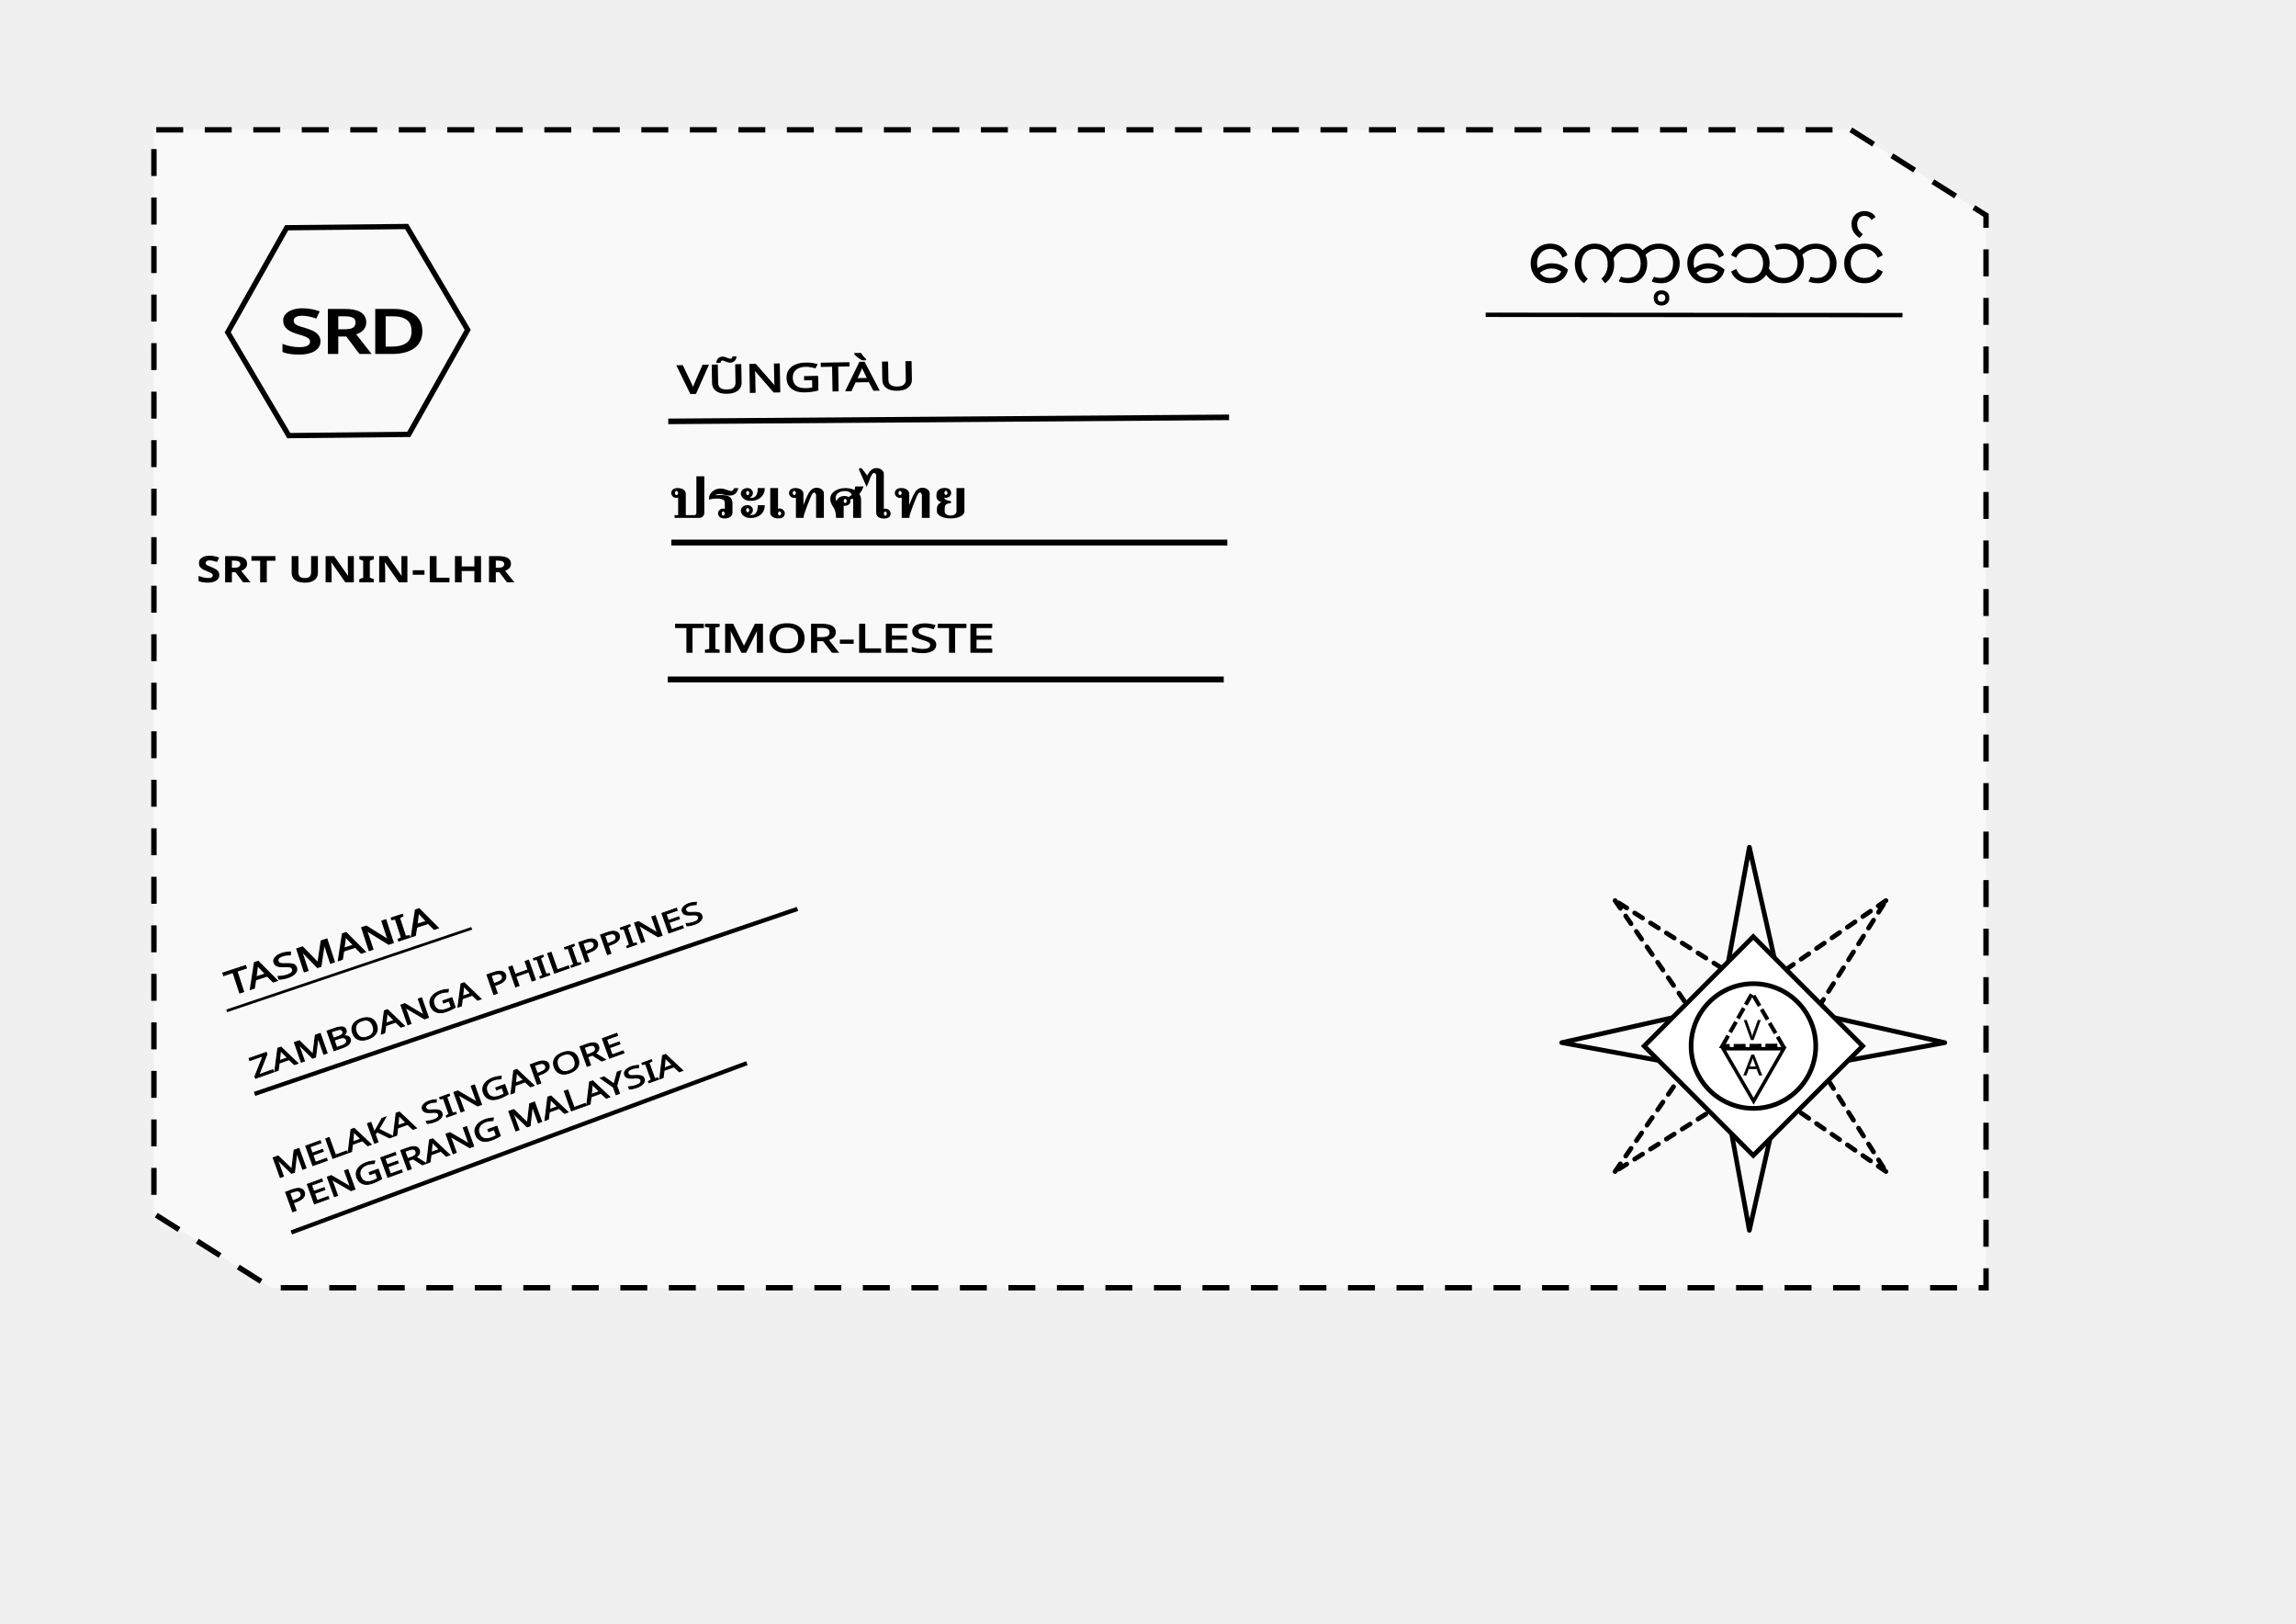
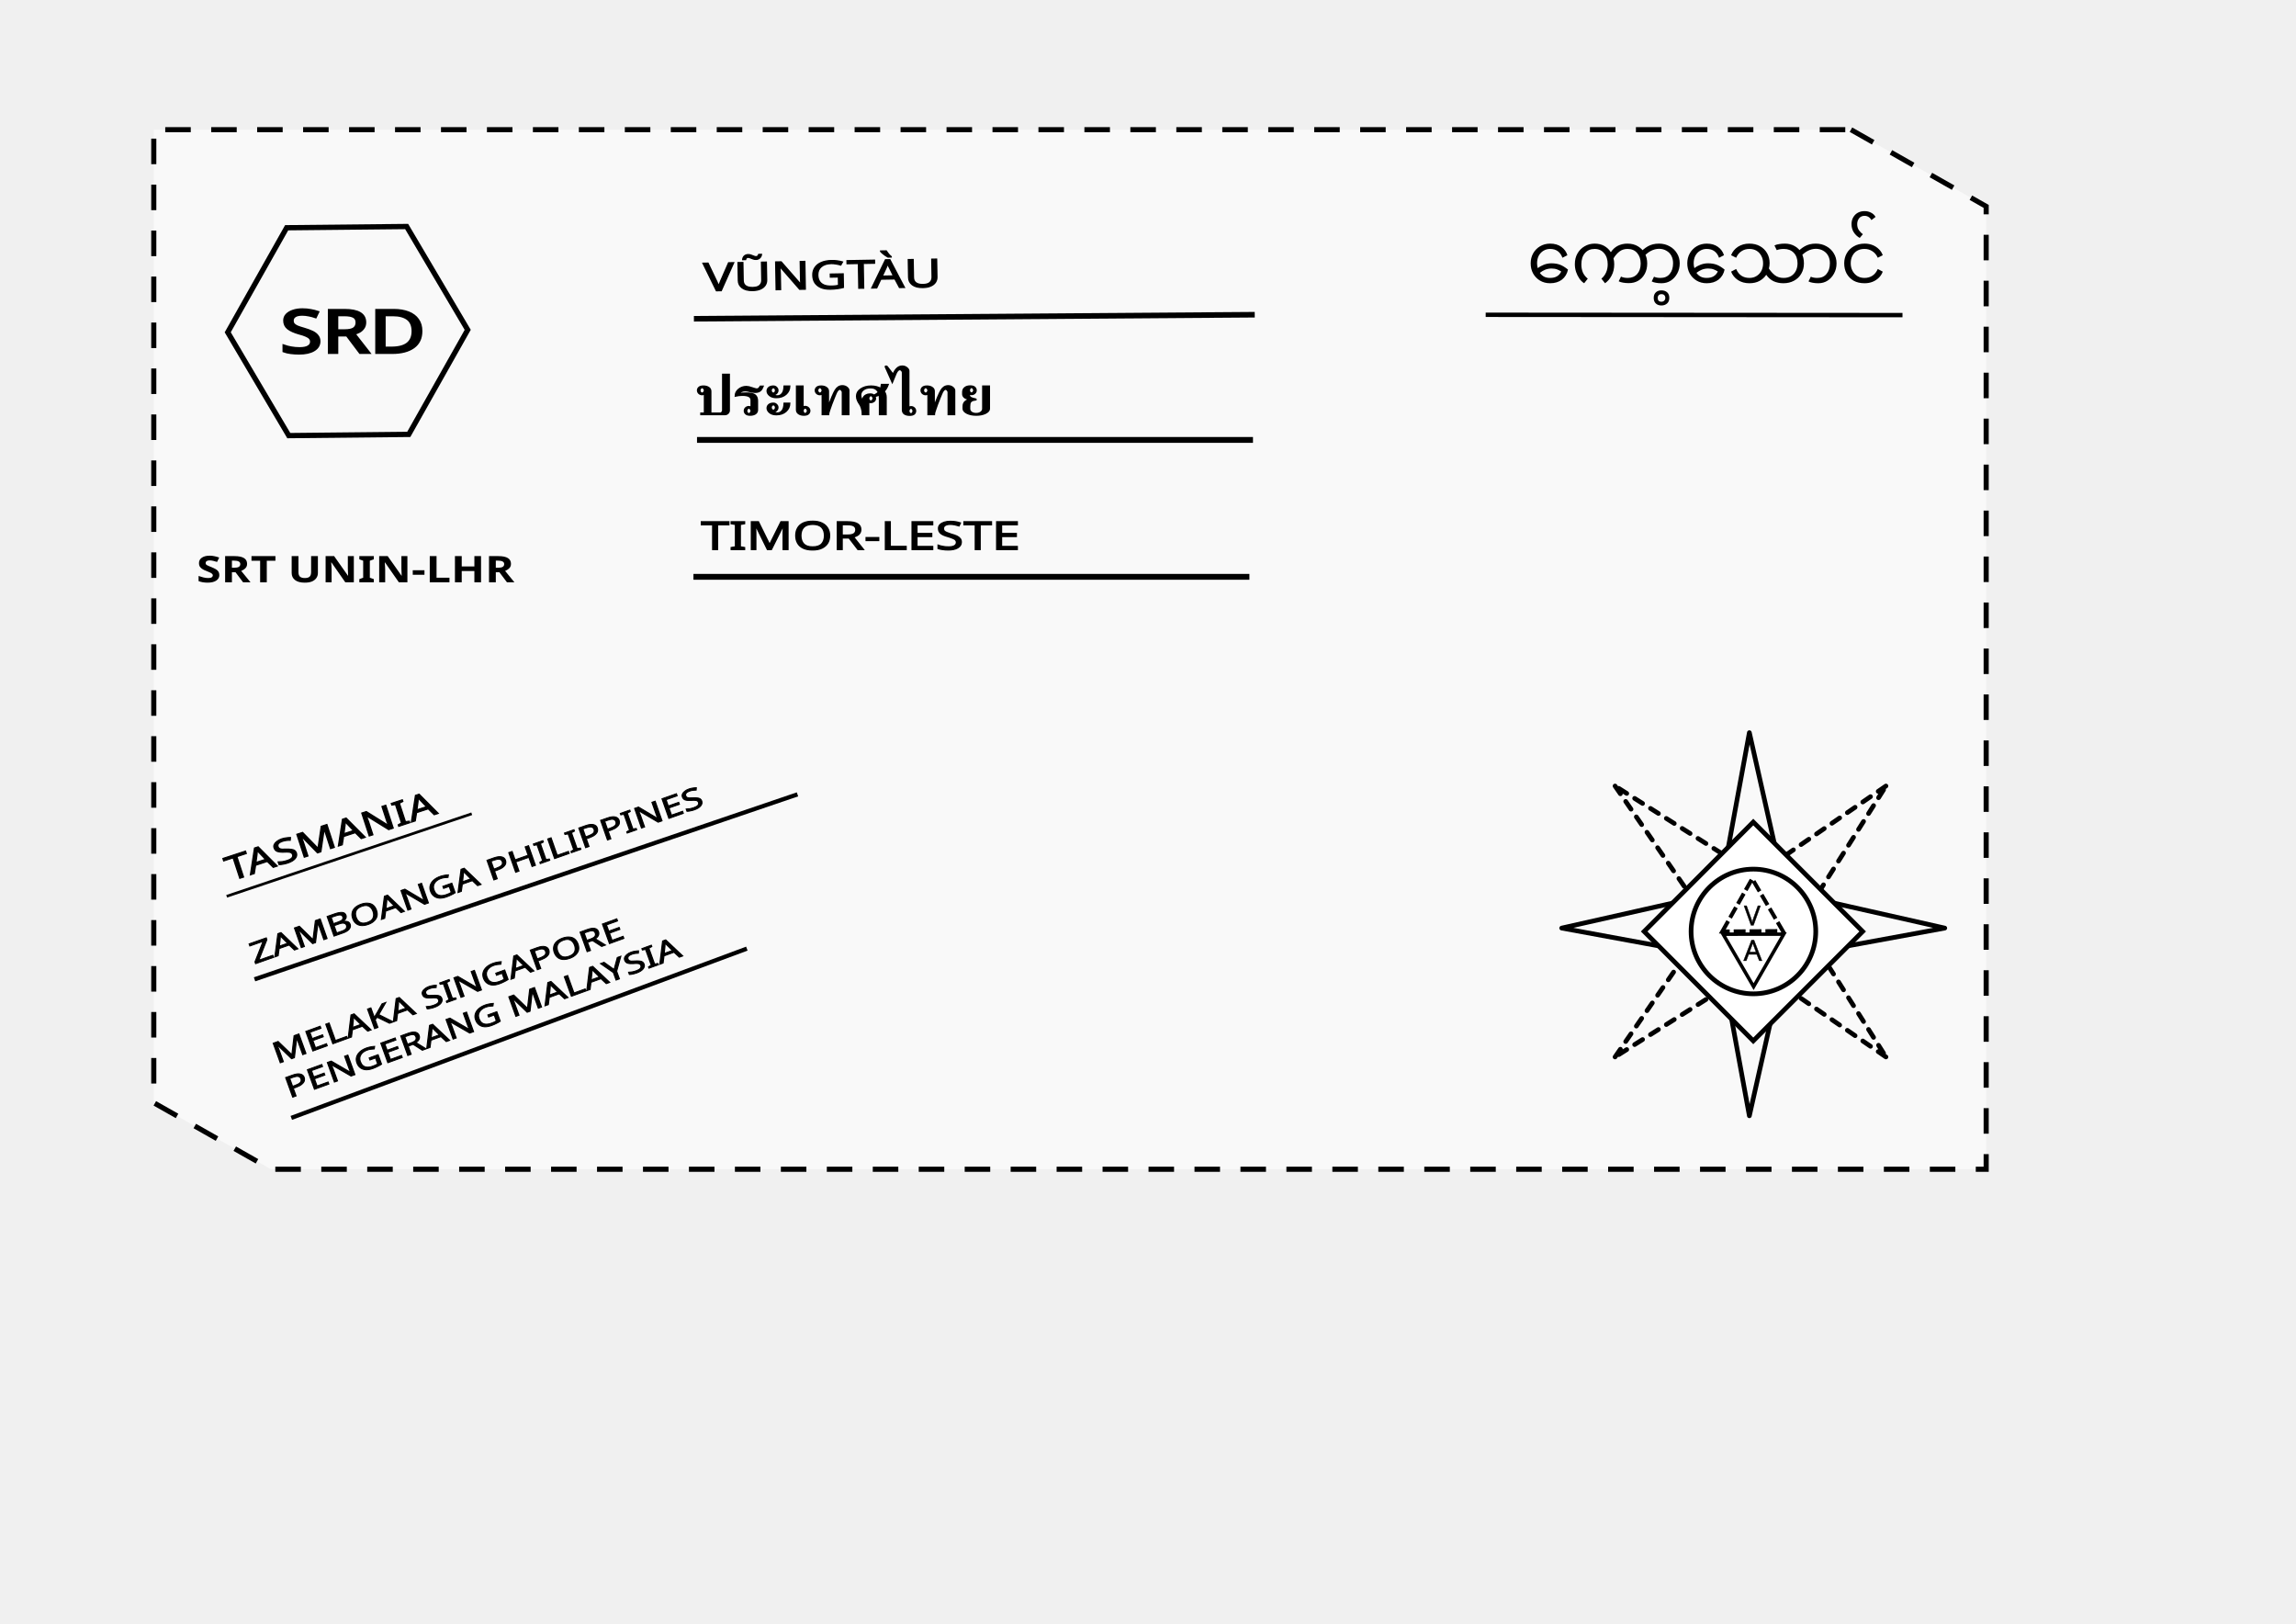
<svg xmlns="http://www.w3.org/2000/svg" width="297mm" height="210mm" viewBox="0 0 297 210" version="1.1" id="svg8">
  <defs id="defs2">
    <rect x="843.947" y="513.626" width="192.61" height="191.679" id="rect66" />
    <rect x="868.508" y="192.254" width="95.753" height="38.9" id="rect1" />
    <pattern id="EMFhbasepattern" patternUnits="userSpaceOnUse" width="6" height="6" x="0" y="0" />
    <pattern id="EMFhbasepattern-4" patternUnits="userSpaceOnUse" width="6" height="6" x="0" y="0" />
    <pattern id="EMFhbasepattern-6" patternUnits="userSpaceOnUse" width="6" height="6" x="0" y="0" />
    <pattern id="EMFhbasepattern-42" patternUnits="userSpaceOnUse" width="6" height="6" x="0" y="0" />
  </defs>
  <g id="layer1">
    <rect style="fill:#f9f9f9;stroke:#333333;stroke-width:1.269;stroke-linecap:round;stroke-linejoin:round;stroke-miterlimit:4;stroke-dasharray:2.538, 2.538;stroke-dashoffset:0;paint-order:markers fill stroke" id="rect1501" width="897.219" height="378.068" x="54.99" y="986.555" ry="25.435" />
    <text xml:space="preserve" style="font-style:normal;font-weight:normal;font-size:1.481px;line-height:1.25;font-family:sans-serif;fill:#000000;fill-opacity:1;stroke:#000000;stroke-width:0.093;stroke-dasharray:none" x="266.611" y="18.132" id="text1979-6-1" transform="scale(1.166899,0.8569721)">
      <tspan id="tspan1977-6-0" x="266.611" y="18.132" style="stroke:#000000;stroke-width:0.093;stroke-dasharray:none" />
      <tspan x="266.611" y="23.221" style="font-size:5.029px;stroke:#000000;stroke-width:0.093;stroke-dasharray:none" id="tspan1981-4-0">KLTX:KBT</tspan>
      <tspan x="266.611" y="29.507" style="font-size:5.029px;stroke:#000000;stroke-width:0.093;stroke-dasharray:none" id="tspan24">KLC</tspan>
      <tspan x="266.611" y="35.794" style="font-size:5.029px;stroke:#000000;stroke-width:0.093;stroke-dasharray:none" id="tspan1">KLT</tspan>
      <tspan x="266.611" y="42.081" style="font-size:5.029px;stroke:#000000;stroke-width:0.093;stroke-dasharray:none" id="tspan23">KAST:KMT</tspan>
      <tspan x="266.611" y="48.368" style="font-size:5.029px;stroke:#000000;stroke-width:0.093;stroke-dasharray:none" id="tspan25">KEZ:MHWT</tspan>
    </text>
    <text xml:space="preserve" transform="scale(0.2645833)" id="text1" style="font-size:24px;font-family:sans-serif;-inkscape-font-specification:sans-serif;white-space:pre;shape-inside:url(#rect1);display:inline;fill:none;stroke:#000000;stroke-width:1.259;stroke-dasharray:none;stroke-dashoffset:0;paint-order:fill markers stroke" />
    <path id="path835-3-2-4" style="fill:#ffffff;stroke:#000000;stroke-width:0.763;stroke-linecap:round;stroke-linejoin:round;stroke-miterlimit:3.897;stroke-dasharray:1.526, 1.526;stroke-dashoffset:0;paint-order:markers fill stroke" d="m 252.062,-12.335 13.047,-17.812 13.047,-17.812 8.708,20.465 8.708,20.465 -21.755,-2.653 z" />
    <path style="fill:none;stroke:#000000;stroke-width:0.7;stroke-linecap:butt;stroke-linejoin:miter;stroke-miterlimit:5.5;stroke-dasharray:2.1, 0.7;stroke-dashoffset:0;stroke-opacity:1" d="m 263.252,-23.546 8.166,-11.274 12.688,4.507 -0.357,14.086 -12.896,4.185 z" id="path75" />
    <text xml:space="preserve" style="font-size:13.045px;fill:#000000;stroke:#000000;stroke-width:0.426;stroke-dasharray:none;stroke-dashoffset:0" x="261.292" y="62.992" id="text83" transform="matrix(0.9688208,-0.2962054,0.2886004,0.9439464,0,0)">
      <tspan id="tspan83" style="font-style:normal;font-variant:normal;font-weight:normal;font-stretch:normal;font-family:'Yu Gothic UI';-inkscape-font-specification:'Yu Gothic UI';fill:#000000;stroke:#000000;stroke-width:0.426;stroke-dasharray:none" x="261.292" y="62.992">C</tspan>
    </text>
    <text xml:space="preserve" style="font-style:normal;font-weight:normal;font-size:1.591px;line-height:1.25;font-family:sans-serif;fill:#ff0000;fill-opacity:1;stroke:#ff0000;stroke-width:0.1;stroke-dasharray:none" x="286.639" y="1.624" id="text15" transform="scale(1.086071,0.9207498)">
      <tspan id="tspan13" x="286.639" y="1.624" style="fill:#ff0000;stroke:#ff0000;stroke-width:0.1;stroke-dasharray:none" />
      <tspan x="286.639" y="7.09" style="font-size:5.403px;fill:#ff0000;stroke:#ff0000;stroke-width:0.1;stroke-dasharray:none" id="tspan14">AST^K</tspan>
      <tspan x="286.639" y="13.844" style="font-size:5.403px;fill:#ff0000;stroke:#ff0000;stroke-width:0.1;stroke-dasharray:none" id="tspan15">KRIT</tspan>
    </text>
-     <path id="rect851-7-5" style="fill:none;fill-opacity:1;stroke:#000000;stroke-width:0.483;stroke-linecap:round;stroke-linejoin:round;stroke-miterlimit:3.897;stroke-dasharray:1.45, 1.45;stroke-dashoffset:0;paint-order:markers fill stroke" d="M -120.466,-152.53 H 51.523 c 32.508,0 58.679,29.462 58.679,66.058 v 11.679 c 0,36.596 -26.171,66.058 -58.679,66.058 H -120.466 c -32.508,0 -58.679,-29.462 -58.679,-66.058 v -11.679 c 0,-36.596 26.171,-66.058 58.679,-66.058 z" />
    <text xml:space="preserve" transform="scale(0.2645833)" id="text66" style="font-size:16px;line-height:1.25;font-family:sans-serif;letter-spacing:0px;white-space:pre;shape-inside:url(#rect66);display:inline" />
    <text xml:space="preserve" style="font-size:4.322px;line-height:1.25;font-family:sans-serif;letter-spacing:0px;fill:#000000;stroke:#000000;stroke-width:0.131;stroke-dasharray:none" x="-138.071" y="83.366" id="text67" transform="scale(1.143016,0.8748786)">
      <tspan style="font-size:4.322px;fill:#000000;stroke:#000000;stroke-width:0.131;stroke-dasharray:none" x="-138.071" y="83.366" id="tspan77"> </tspan>
    </text>
    <text xml:space="preserve" style="font-size:4.322px;line-height:1.25;font-family:sans-serif;letter-spacing:0px;white-space:pre;inline-size:0;fill:#000000;stroke:#000000;stroke-width:0.131;stroke-dasharray:none" x="20.454" y="130.923" id="text76" transform="matrix(1.383442,0.00989151,-0.0100923,1.411518,178.2173,-101.094)">
      <tspan style="font-size:4.322px;fill:#000000;stroke:#000000;stroke-width:0.131;stroke-dasharray:none" x="20.454" y="130.923" id="tspan75">
</tspan>
    </text>
    <path id="path1831" style="fill:#ffffff;stroke:#000000;stroke-width:0.514;stroke-linecap:round;stroke-linejoin:round;stroke-dasharray:none;paint-order:markers fill stroke" d="m 14.653,-75.813 a 54.416,54.416 0 0 1 -54.416,54.416 54.416,54.416 0 0 1 -54.416,-54.416 54.416,54.416 0 0 1 54.416,-54.416 54.416,54.416 0 0 1 54.416,54.416 z" />
-     <path id="path30" style="fill:#f9f9f9;fill-opacity:1;stroke:#000000;stroke-width:0.697;stroke-miterlimit:6.667;stroke-dasharray:3.486, 2.789;stroke-dashoffset:0" d="m 239.416,16.79 17.488,11.051 V 166.553 H 35.072 L 19.91,156.972 V 16.79 Z" />
-     <path id="path2" style="fill:none;stroke:#000000;stroke-width:0.606;stroke-linecap:round;stroke-linejoin:round;stroke-miterlimit:4;stroke-dasharray:none;stroke-dashoffset:0;stroke-opacity:1;paint-order:markers fill stroke" d="m 226.29,109.574 -2.251,12.26 -2.251,12.26 5.002,-0.054 5.002,-0.054 -2.751,-12.206 z" />
-     <text xml:space="preserve" style="font-size:4.322px;line-height:1.25;font-family:sans-serif;letter-spacing:0px;fill:#000000;stroke:#000000;stroke-width:0.131;stroke-dasharray:none" x="-13.321" y="162.918" id="text34" transform="matrix(1.078378,-0.3789266,0.2900352,0.8254043,0,0)">
-       <tspan style="font-size:4.322px;fill:#000000;stroke:#000000;stroke-width:0.131;stroke-dasharray:none" x="-13.321" y="162.918" id="tspan32">ZAMBOANGA PHILIPPINES</tspan>
-       <tspan style="font-size:4.322px;fill:#000000;stroke:#000000;stroke-width:0.131;stroke-dasharray:none" x="-13.321" y="168.32" id="tspan34" />
+     <path id="path30" style="fill:#f9f9f9;fill-opacity:1;stroke:#000000;stroke-width:0.661;stroke-miterlimit:6.667;stroke-dasharray:3.303, 2.642;stroke-dashoffset:0" d="m 239.431,16.772 17.491,9.921 V 151.223 H 35.056 L 19.892,142.622 V 16.772 Z" />
+     <path id="path2" style="fill:none;stroke:#000000;stroke-width:0.606;stroke-linecap:round;stroke-linejoin:round;stroke-miterlimit:4;stroke-dasharray:none;stroke-dashoffset:0;stroke-opacity:1;paint-order:markers fill stroke" d="m 226.29,94.757 -2.251,12.26 -2.251,12.26 5.002,-0.054 5.002,-0.054 -2.751,-12.206 z" />
+     <text xml:space="preserve" style="font-size:4.322px;line-height:1.25;font-family:sans-serif;letter-spacing:0px;fill:#000000;stroke:#000000;stroke-width:0.131;stroke-dasharray:none" x="-9.024" y="146.94" id="text34" transform="matrix(1.078378,-0.3789266,0.2900352,0.8254043,0,0)">
+       <tspan style="font-size:4.322px;fill:#000000;stroke:#000000;stroke-width:0.131;stroke-dasharray:none" x="-9.024" y="146.94" id="tspan32">ZAMBOANGA PHILIPPINES</tspan>
+       <tspan style="font-size:4.322px;fill:#000000;stroke:#000000;stroke-width:0.131;stroke-dasharray:none" x="-9.024" y="152.342" id="tspan34" />
    </text>
-     <text xml:space="preserve" style="font-size:4.322px;line-height:1.25;font-family:sans-serif;letter-spacing:0px;fill:#000000;stroke:#000000;stroke-width:0.131;stroke-dasharray:none" x="-15.934" y="172.37" id="text42" transform="matrix(1.074761,-0.3890685,0.2977979,0.8226354,0,0)">
-       <tspan style="font-size:4.322px;fill:#000000;stroke:#000000;stroke-width:0.131;stroke-dasharray:none" x="-15.934" y="172.37" id="tspan37" />
-       <tspan style="font-size:4.322px;fill:#000000;stroke:#000000;stroke-width:0.131;stroke-dasharray:none" x="-15.934" y="177.772" id="tspan42">MELAKA SINGAPORE</tspan>
-       <tspan style="font-size:4.322px;fill:#000000;stroke:#000000;stroke-width:0.131;stroke-dasharray:none" x="-15.934" y="183.174" id="tspan78">PENGERANG MALAYSIA</tspan>
+     <text xml:space="preserve" style="font-size:4.322px;line-height:1.25;font-family:sans-serif;letter-spacing:0px;fill:#000000;stroke:#000000;stroke-width:0.131;stroke-dasharray:none" x="-11.522" y="156.445" id="text42" transform="matrix(1.074761,-0.3890685,0.2977979,0.8226354,0,0)">
+       <tspan style="font-size:4.322px;fill:#000000;stroke:#000000;stroke-width:0.131;stroke-dasharray:none" x="-11.522" y="156.445" id="tspan37" />
+       <tspan style="font-size:4.322px;fill:#000000;stroke:#000000;stroke-width:0.131;stroke-dasharray:none" x="-11.522" y="161.847" id="tspan42">MELAKA SINGAPORE</tspan>
+       <tspan style="font-size:4.322px;fill:#000000;stroke:#000000;stroke-width:0.131;stroke-dasharray:none" x="-11.522" y="167.25" id="tspan78">PENGERANG MALAYSIA</tspan>
    </text>
    <path style="fill:none;stroke:#000000;stroke-width:0.565;stroke-linecap:butt;stroke-linejoin:miter;stroke-dasharray:none;stroke-opacity:1" d="m 246.097,40.754 -53.916,-0.04" id="path74" />
-     <path style="fill:none;stroke:#000000;stroke-width:0.545;stroke-linecap:butt;stroke-linejoin:miter;stroke-dasharray:none;stroke-opacity:1" d="M 96.609,137.507 37.682,159.398" id="path78" />
-     <path style="fill:none;stroke:#000000;stroke-width:0.549;stroke-linecap:butt;stroke-linejoin:miter;stroke-dasharray:none;stroke-opacity:1" d="M 32.927,141.476 103.157,117.554" id="path79" />
+     <path style="fill:none;stroke:#000000;stroke-width:0.545;stroke-linecap:butt;stroke-linejoin:miter;stroke-dasharray:none;stroke-opacity:1" d="M 96.609,122.69 37.682,144.581" id="path78" />
+     <path style="fill:none;stroke:#000000;stroke-width:0.549;stroke-linecap:butt;stroke-linejoin:miter;stroke-dasharray:none;stroke-opacity:1" d="M 32.927,126.659 103.157,102.737" id="path79" />
    <text xml:space="preserve" style="font-size:9.221px;line-height:1.25;font-family:sans-serif;letter-spacing:0px;stroke-width:0.576" x="197.516" y="36.54" id="text79">
      <tspan id="tspan79" style="stroke-width:0.576" x="197.516" y="36.54">ကော့သောင်</tspan>
    </text>
-     <path id="path3" style="fill:none;stroke:#000000;stroke-width:0.606;stroke-linecap:round;stroke-linejoin:round;stroke-miterlimit:4;stroke-dasharray:none;stroke-dashoffset:0;stroke-opacity:1;paint-order:markers fill stroke" d="m 226.29,159.126 -2.251,-12.26 -2.251,-12.26 5.002,0.054 5.002,0.054 -2.751,12.206 z" />
-     <path id="path299" style="fill:none;stroke:#000000;stroke-width:0.606;stroke-linecap:round;stroke-linejoin:round;stroke-miterlimit:4;stroke-dasharray:none;stroke-dashoffset:0;stroke-opacity:1;paint-order:markers fill stroke" d="m 202.014,134.85 12.26,2.251 12.26,2.251 -0.054,-5.002 -0.054,-5.002 -12.206,2.751 z" />
-     <path id="path1" style="fill:none;stroke:#000000;stroke-width:0.606;stroke-linecap:round;stroke-linejoin:round;stroke-miterlimit:4;stroke-dasharray:none;stroke-dashoffset:0;stroke-opacity:1;paint-order:markers fill stroke" d="m 251.567,134.85 -12.26,2.251 -12.26,2.251 0.054,-5.002 0.054,-5.002 12.206,2.751 z" />
-     <path id="path4" style="fill:none;stroke:#000000;stroke-width:0.606;stroke-linecap:round;stroke-linejoin:round;stroke-miterlimit:4;stroke-dasharray:1.212, 1.212;stroke-dashoffset:0;stroke-opacity:1;paint-order:markers fill stroke" d="m 243.956,116.477 -10.261,7.078 -10.261,7.078 3.575,3.499 3.575,3.499 6.686,-10.577 z" />
-     <path id="path5" style="fill:none;stroke:#000000;stroke-width:0.606;stroke-linecap:round;stroke-linejoin:round;stroke-miterlimit:4;stroke-dasharray:1.212, 1.212;stroke-dashoffset:0;stroke-opacity:1;paint-order:markers fill stroke" d="m 208.917,151.516 7.078,-10.261 7.078,-10.261 3.499,3.575 3.499,3.575 -10.577,6.686 z" />
-     <path id="path6" style="fill:none;stroke:#000000;stroke-width:0.606;stroke-linecap:round;stroke-linejoin:round;stroke-miterlimit:4;stroke-dasharray:1.212, 1.212;stroke-dashoffset:0;stroke-opacity:1;paint-order:markers fill stroke" d="m 208.917,116.477 7.078,10.261 7.078,10.261 3.499,-3.575 3.499,-3.575 -10.577,-6.686 z" />
-     <path id="path7" style="fill:none;stroke:#000000;stroke-width:0.606;stroke-linecap:round;stroke-linejoin:round;stroke-miterlimit:4;stroke-dasharray:1.212, 1.212;stroke-dashoffset:0;stroke-opacity:1;paint-order:markers fill stroke" d="m 243.956,151.516 -10.261,-7.078 -10.261,-7.078 3.575,-3.499 3.575,-3.499 6.686,10.577 z" />
-     <path style="fill:#ffffff;fill-opacity:1;stroke:#000000;stroke-width:0.606;stroke-linecap:butt;stroke-linejoin:miter;stroke-miterlimit:5.5;stroke-dasharray:none;stroke-opacity:1" d="m 212.683,135.288 14.112,-14.151 14.151,14.151 -14.151,14.151 z" id="path35" />
-     <circle cy="135.288" cx="226.815" id="circle1025" style="fill:#ffffff;fill-opacity:1;stroke:#000000;stroke-width:0.606;stroke-miterlimit:5.5;stroke-dasharray:none;stroke-dashoffset:0;stroke-opacity:1" r="8.063" />
-     <text id="text1279" y="134.492" x="225.601" style="font-size:3.553px;line-height:1.25;font-family:sans-serif;fill:#000000;stroke:#000000;stroke-width:0.046;stroke-dasharray:none;stroke-opacity:1" xml:space="preserve">
-       <tspan style="font-size:3.553px;fill:#000000;stroke:#000000;stroke-width:0.046;stroke-dasharray:none;stroke-opacity:1" y="134.492" x="225.601" id="tspan1277">V</tspan>
+     <path id="path3" style="fill:none;stroke:#000000;stroke-width:0.606;stroke-linecap:round;stroke-linejoin:round;stroke-miterlimit:4;stroke-dasharray:none;stroke-dashoffset:0;stroke-opacity:1;paint-order:markers fill stroke" d="m 226.29,144.31 -2.251,-12.26 -2.251,-12.26 5.002,0.054 5.002,0.054 -2.751,12.206 z" />
+     <path id="path299" style="fill:none;stroke:#000000;stroke-width:0.606;stroke-linecap:round;stroke-linejoin:round;stroke-miterlimit:4;stroke-dasharray:none;stroke-dashoffset:0;stroke-opacity:1;paint-order:markers fill stroke" d="m 202.014,120.033 12.26,2.251 12.26,2.251 -0.054,-5.002 -0.054,-5.002 -12.206,2.751 z" />
+     <path id="path1" style="fill:none;stroke:#000000;stroke-width:0.606;stroke-linecap:round;stroke-linejoin:round;stroke-miterlimit:4;stroke-dasharray:none;stroke-dashoffset:0;stroke-opacity:1;paint-order:markers fill stroke" d="m 251.567,120.033 -12.26,2.251 -12.26,2.251 0.054,-5.002 0.054,-5.002 12.206,2.751 z" />
+     <path id="path4" style="fill:none;stroke:#000000;stroke-width:0.606;stroke-linecap:round;stroke-linejoin:round;stroke-miterlimit:4;stroke-dasharray:1.212, 1.212;stroke-dashoffset:0;stroke-opacity:1;paint-order:markers fill stroke" d="m 243.956,101.66 -10.261,7.078 -10.261,7.078 3.575,3.499 3.575,3.499 6.686,-10.577 z" />
+     <path id="path5" style="fill:none;stroke:#000000;stroke-width:0.606;stroke-linecap:round;stroke-linejoin:round;stroke-miterlimit:4;stroke-dasharray:1.212, 1.212;stroke-dashoffset:0;stroke-opacity:1;paint-order:markers fill stroke" d="m 208.917,136.699 7.078,-10.261 7.078,-10.261 3.499,3.575 3.499,3.575 -10.577,6.686 z" />
+     <path id="path6" style="fill:none;stroke:#000000;stroke-width:0.606;stroke-linecap:round;stroke-linejoin:round;stroke-miterlimit:4;stroke-dasharray:1.212, 1.212;stroke-dashoffset:0;stroke-opacity:1;paint-order:markers fill stroke" d="m 208.917,101.66 7.078,10.261 7.078,10.261 3.499,-3.575 3.499,-3.575 -10.577,-6.686 z" />
+     <path id="path7" style="fill:none;stroke:#000000;stroke-width:0.606;stroke-linecap:round;stroke-linejoin:round;stroke-miterlimit:4;stroke-dasharray:1.212, 1.212;stroke-dashoffset:0;stroke-opacity:1;paint-order:markers fill stroke" d="m 243.956,136.699 -10.261,-7.078 -10.261,-7.078 3.575,-3.499 3.575,-3.499 6.686,10.577 z" />
+     <path style="fill:#ffffff;fill-opacity:1;stroke:#000000;stroke-width:0.606;stroke-linecap:butt;stroke-linejoin:miter;stroke-miterlimit:5.5;stroke-dasharray:none;stroke-opacity:1" d="m 212.683,120.471 14.112,-14.151 14.151,14.151 -14.151,14.151 z" id="path35" />
+     <circle cy="120.471" cx="226.815" id="circle1025" style="fill:#ffffff;fill-opacity:1;stroke:#000000;stroke-width:0.606;stroke-miterlimit:5.5;stroke-dasharray:none;stroke-dashoffset:0;stroke-opacity:1" r="8.063" />
+     <text id="text1279" y="119.675" x="225.601" style="font-size:3.553px;line-height:1.25;font-family:sans-serif;fill:#000000;stroke:#000000;stroke-width:0.046;stroke-dasharray:none;stroke-opacity:1" xml:space="preserve">
+       <tspan style="font-size:3.553px;fill:#000000;stroke:#000000;stroke-width:0.046;stroke-dasharray:none;stroke-opacity:1" y="119.675" x="225.601" id="tspan1277">V</tspan>
    </text>
-     <path style="fill:none;stroke:#000000;stroke-width:0.446;stroke-linecap:butt;stroke-linejoin:miter;stroke-miterlimit:5.5;stroke-dasharray:none;stroke-opacity:1" d="m 226.839,142.421 -3.946,-6.781 7.846,-0.007 z" id="path16757" />
-     <path style="fill:none;stroke:#000000;stroke-width:0.513;stroke-linecap:butt;stroke-linejoin:miter;stroke-miterlimit:5.5;stroke-dasharray:1.538, 0.513;stroke-dashoffset:0;stroke-opacity:1" d="m 222.79,135.291 3.864,-6.828 3.965,6.77 z" id="path16759" />
-     <text id="text8" y="139.076" x="225.542" style="font-size:3.726px;line-height:1.25;font-family:sans-serif;fill:#000000;stroke:#000000;stroke-width:0.048;stroke-dasharray:none;stroke-opacity:1" xml:space="preserve">
-       <tspan style="font-size:3.726px;fill:#000000;stroke:#000000;stroke-width:0.048;stroke-dasharray:none;stroke-opacity:1" y="139.076" x="225.542" id="tspan8">A</tspan>
+     <path style="fill:none;stroke:#000000;stroke-width:0.446;stroke-linecap:butt;stroke-linejoin:miter;stroke-miterlimit:5.5;stroke-dasharray:none;stroke-opacity:1" d="m 226.839,127.605 -3.946,-6.781 7.846,-0.007 z" id="path16757" />
+     <path style="fill:none;stroke:#000000;stroke-width:0.513;stroke-linecap:butt;stroke-linejoin:miter;stroke-miterlimit:5.5;stroke-dasharray:1.538, 0.513;stroke-dashoffset:0;stroke-opacity:1" d="m 222.79,120.474 3.864,-6.828 3.965,6.77 z" id="path16759" />
+     <text id="text8" y="124.259" x="225.542" style="font-size:3.726px;line-height:1.25;font-family:sans-serif;fill:#000000;stroke:#000000;stroke-width:0.048;stroke-dasharray:none;stroke-opacity:1" xml:space="preserve">
+       <tspan style="font-size:3.726px;fill:#000000;stroke:#000000;stroke-width:0.048;stroke-dasharray:none;stroke-opacity:1" y="124.259" x="225.542" id="tspan8">A</tspan>
    </text>
    <g id="g1">
      <path id="path1-4" style="fill:#f9f9f9;stroke:#000000;stroke-width:0.682;stroke-dasharray:none" d="M 52.603,29.296 60.501,42.659 52.877,56.181 37.356,56.339 29.458,42.976 37.081,29.455 Z" />
      <text xml:space="preserve" style="font-size:8.683px;line-height:1.25;font-family:sans-serif;word-spacing:0px;fill:#000000;stroke:#000000;stroke-width:0.407" x="31.973" y="51.738" id="text2-2" transform="scale(1.134617,0.8813548)">
        <tspan id="tspan2" style="fill:#000000;stroke:#000000;stroke-width:0.407" x="31.973" y="51.738">SRD</tspan>
      </text>
    </g>
    <path id="path40" style="fill:#f2f2f2;stroke:#4d4d4d;stroke-width:0.4;stroke-dasharray:none" d="m 163.747,-14.394 -2.783,4.936 -5.666,0.058 -2.883,-4.878 2.783,-4.936 5.666,-0.058 z" />
    <text xml:space="preserve" style="font-size:5.231px;line-height:1.25;font-family:sans-serif;word-spacing:0px;fill:#000000;stroke-width:0.245" x="23.08" y="76.443" id="text17" transform="scale(1.101846,0.9075679)">
      <tspan id="tspan16" style="font-style:normal;font-variant:normal;font-weight:bold;font-stretch:normal;font-family:sans-serif;-inkscape-font-specification:'sans-serif Bold';fill:#000000;stroke-width:0.245" x="23.08" y="76.443" />
      <tspan style="font-style:normal;font-variant:normal;font-weight:bold;font-stretch:normal;font-family:sans-serif;-inkscape-font-specification:'sans-serif Bold';fill:#000000;stroke-width:0.245" x="23.08" y="82.982" id="tspan17">SRT UNIN-LHR</tspan>
    </text>
    <text xml:space="preserve" style="font-size:3.432px;line-height:1.25;font-family:sans-serif;word-spacing:0px;fill:#000000;stroke:#000000;stroke-width:0.161" x="135.97" y="-15.019" id="text30" transform="scale(1.134617,0.8813548)">
      <tspan id="tspan30" style="fill:#000000;stroke:#000000;stroke-width:0.161" x="135.97" y="-15.019">TZH</tspan>
    </text>
    <path style="fill:#ffffff;fill-opacity:1;stroke:#000000;stroke-width:0.4;paint-order:fill markers stroke" id="path8" d="m 177.307,-16.939 a 7.553,7.553 0 0 1 -2.955,5.992 7.553,7.553 0 0 1 -6.553,1.303 l 1.955,-7.295 z" />
-     <text xml:space="preserve" style="font-size:5.764px;line-height:1.25;font-family:sans-serif;letter-spacing:0px;fill:#000000;stroke:#000000;stroke-width:0.175;stroke-dasharray:none" x="75.918" y="59.956" id="text2" transform="matrix(1.142837,-0.02020766,0.01546719,0.8747419,0,0)">
-       <tspan style="font-size:5.764px;fill:#000000;stroke:#000000;stroke-width:0.175;stroke-dasharray:none" x="75.918" y="59.956" id="tspan10">VŨNGTÀU</tspan>
+     <text xml:space="preserve" style="font-size:5.764px;line-height:1.25;font-family:sans-serif;letter-spacing:0px;fill:#000000;stroke:#000000;stroke-width:0.175;stroke-dasharray:none" x="79.026" y="44.853" id="text2" transform="matrix(1.142837,-0.02020766,0.01546719,0.8747419,0,0)">
+       <tspan style="font-size:5.764px;fill:#000000;stroke:#000000;stroke-width:0.175;stroke-dasharray:none" x="79.026" y="44.853" id="tspan10">VŨNGTÀU</tspan>
    </text>
-     <path style="fill:none;stroke:#000000;stroke-width:0.72;stroke-linecap:butt;stroke-linejoin:miter;stroke-dasharray:none;stroke-opacity:1" d="m 86.444,54.498 72.544,-0.522" id="path12" />
-     <path style="fill:none;stroke:#000000;stroke-width:0.754;stroke-linecap:butt;stroke-linejoin:miter;stroke-dasharray:none;stroke-opacity:1" d="M 86.845,70.171 H 158.761" id="path13" />
-     <path style="fill:none;stroke:#000000;stroke-width:0.754;stroke-linecap:butt;stroke-linejoin:miter;stroke-dasharray:none;stroke-opacity:1" d="M 86.382,87.876 H 158.298" id="path14" />
-     <path style="fill:none;stroke:#000000;stroke-width:0.351;stroke-linecap:butt;stroke-linejoin:miter;stroke-dasharray:none;stroke-opacity:1" d="M 29.32,130.738 61.022,120.065" id="path15" />
-     <text xml:space="preserve" style="font-size:7.924px;line-height:1.25;font-family:sans-serif;letter-spacing:0px;fill:#000000;stroke:#000000;stroke-width:0.24;stroke-dasharray:none" x="75.709" y="76.439" id="text26" transform="scale(1.143016,0.8748786)">
-       <tspan style="font-size:7.924px;fill:#000000;stroke:#000000;stroke-width:0.24;stroke-dasharray:none" x="75.709" y="76.439" id="tspan26">ประเทศไทย</tspan>
-       <tspan style="font-size:7.924px;fill:#000000;stroke:#000000;stroke-width:0.24;stroke-dasharray:none" x="75.709" y="86.344" id="tspan68"> </tspan>
+     <path style="fill:none;stroke:#000000;stroke-width:0.72;stroke-linecap:butt;stroke-linejoin:miter;stroke-dasharray:none;stroke-opacity:1" d="m 89.762,41.225 72.544,-0.522" id="path12" />
+     <path style="fill:none;stroke:#000000;stroke-width:0.754;stroke-linecap:butt;stroke-linejoin:miter;stroke-dasharray:none;stroke-opacity:1" d="M 90.163,56.897 H 162.079" id="path13" />
+     <path style="fill:none;stroke:#000000;stroke-width:0.754;stroke-linecap:butt;stroke-linejoin:miter;stroke-dasharray:none;stroke-opacity:1" d="M 89.7,74.603 H 161.616" id="path14" />
+     <path style="fill:none;stroke:#000000;stroke-width:0.351;stroke-linecap:butt;stroke-linejoin:miter;stroke-dasharray:none;stroke-opacity:1" d="M 29.32,115.922 61.022,105.249" id="path15" />
+     <text xml:space="preserve" style="font-size:7.924px;line-height:1.25;font-family:sans-serif;letter-spacing:0px;fill:#000000;stroke:#000000;stroke-width:0.24;stroke-dasharray:none" x="78.613" y="61.267" id="text26" transform="scale(1.143016,0.8748786)">
+       <tspan style="font-size:7.924px;fill:#000000;stroke:#000000;stroke-width:0.24;stroke-dasharray:none" x="78.613" y="61.267" id="tspan26">ประเทศไทย</tspan>
+       <tspan style="font-size:7.924px;fill:#000000;stroke:#000000;stroke-width:0.24;stroke-dasharray:none" x="78.613" y="71.172" id="tspan68"> </tspan>
    </text>
-     <text xml:space="preserve" style="font-size:5.764px;line-height:1.25;font-family:sans-serif;letter-spacing:0px;fill:#000000;stroke:#000000;stroke-width:0.175;stroke-dasharray:none" x="76.424" y="96.411" id="text62" transform="scale(1.143016,0.8748786)">
-       <tspan style="font-size:5.764px;fill:#000000;stroke:#000000;stroke-width:0.175;stroke-dasharray:none" x="76.424" y="96.411" id="tspan63">TIMOR-LESTE </tspan>
+     <text xml:space="preserve" style="font-size:5.764px;line-height:1.25;font-family:sans-serif;letter-spacing:0px;fill:#000000;stroke:#000000;stroke-width:0.175;stroke-dasharray:none" x="79.328" y="81.239" id="text62" transform="scale(1.143016,0.8748786)">
+       <tspan style="font-size:5.764px;fill:#000000;stroke:#000000;stroke-width:0.175;stroke-dasharray:none" x="79.328" y="81.239" id="tspan63">TIMOR-LESTE </tspan>
    </text>
-     <text xml:space="preserve" style="font-size:4.322px;line-height:1.25;font-family:sans-serif;letter-spacing:0px;white-space:pre;inline-size:0;fill:#000000;stroke:#000000;stroke-width:0.131;stroke-dasharray:none" x="20.454" y="130.923" id="text65" transform="matrix(1.256885,-0.4109209,0.314524,0.9620355,-38.83152,6.088926)">
+     <text xml:space="preserve" style="font-size:4.322px;line-height:1.25;font-family:sans-serif;letter-spacing:0px;white-space:pre;inline-size:0;fill:#000000;stroke:#000000;stroke-width:0.131;stroke-dasharray:none" x="20.454" y="130.923" id="text65" transform="matrix(1.256885,-0.4109209,0.314524,0.9620355,-38.83152,-8.727741)">
      <tspan style="font-size:4.322px;fill:#000000;stroke:#000000;stroke-width:0.131;stroke-dasharray:none" x="20.454" y="130.923" id="tspan64">
</tspan>
      <tspan style="font-size:4.322px;fill:#000000;stroke:#000000;stroke-width:0.131;stroke-dasharray:none" x="20.454" y="136.325" id="tspan65">TASMANIA </tspan>
    </text>
  </g>
</svg>
